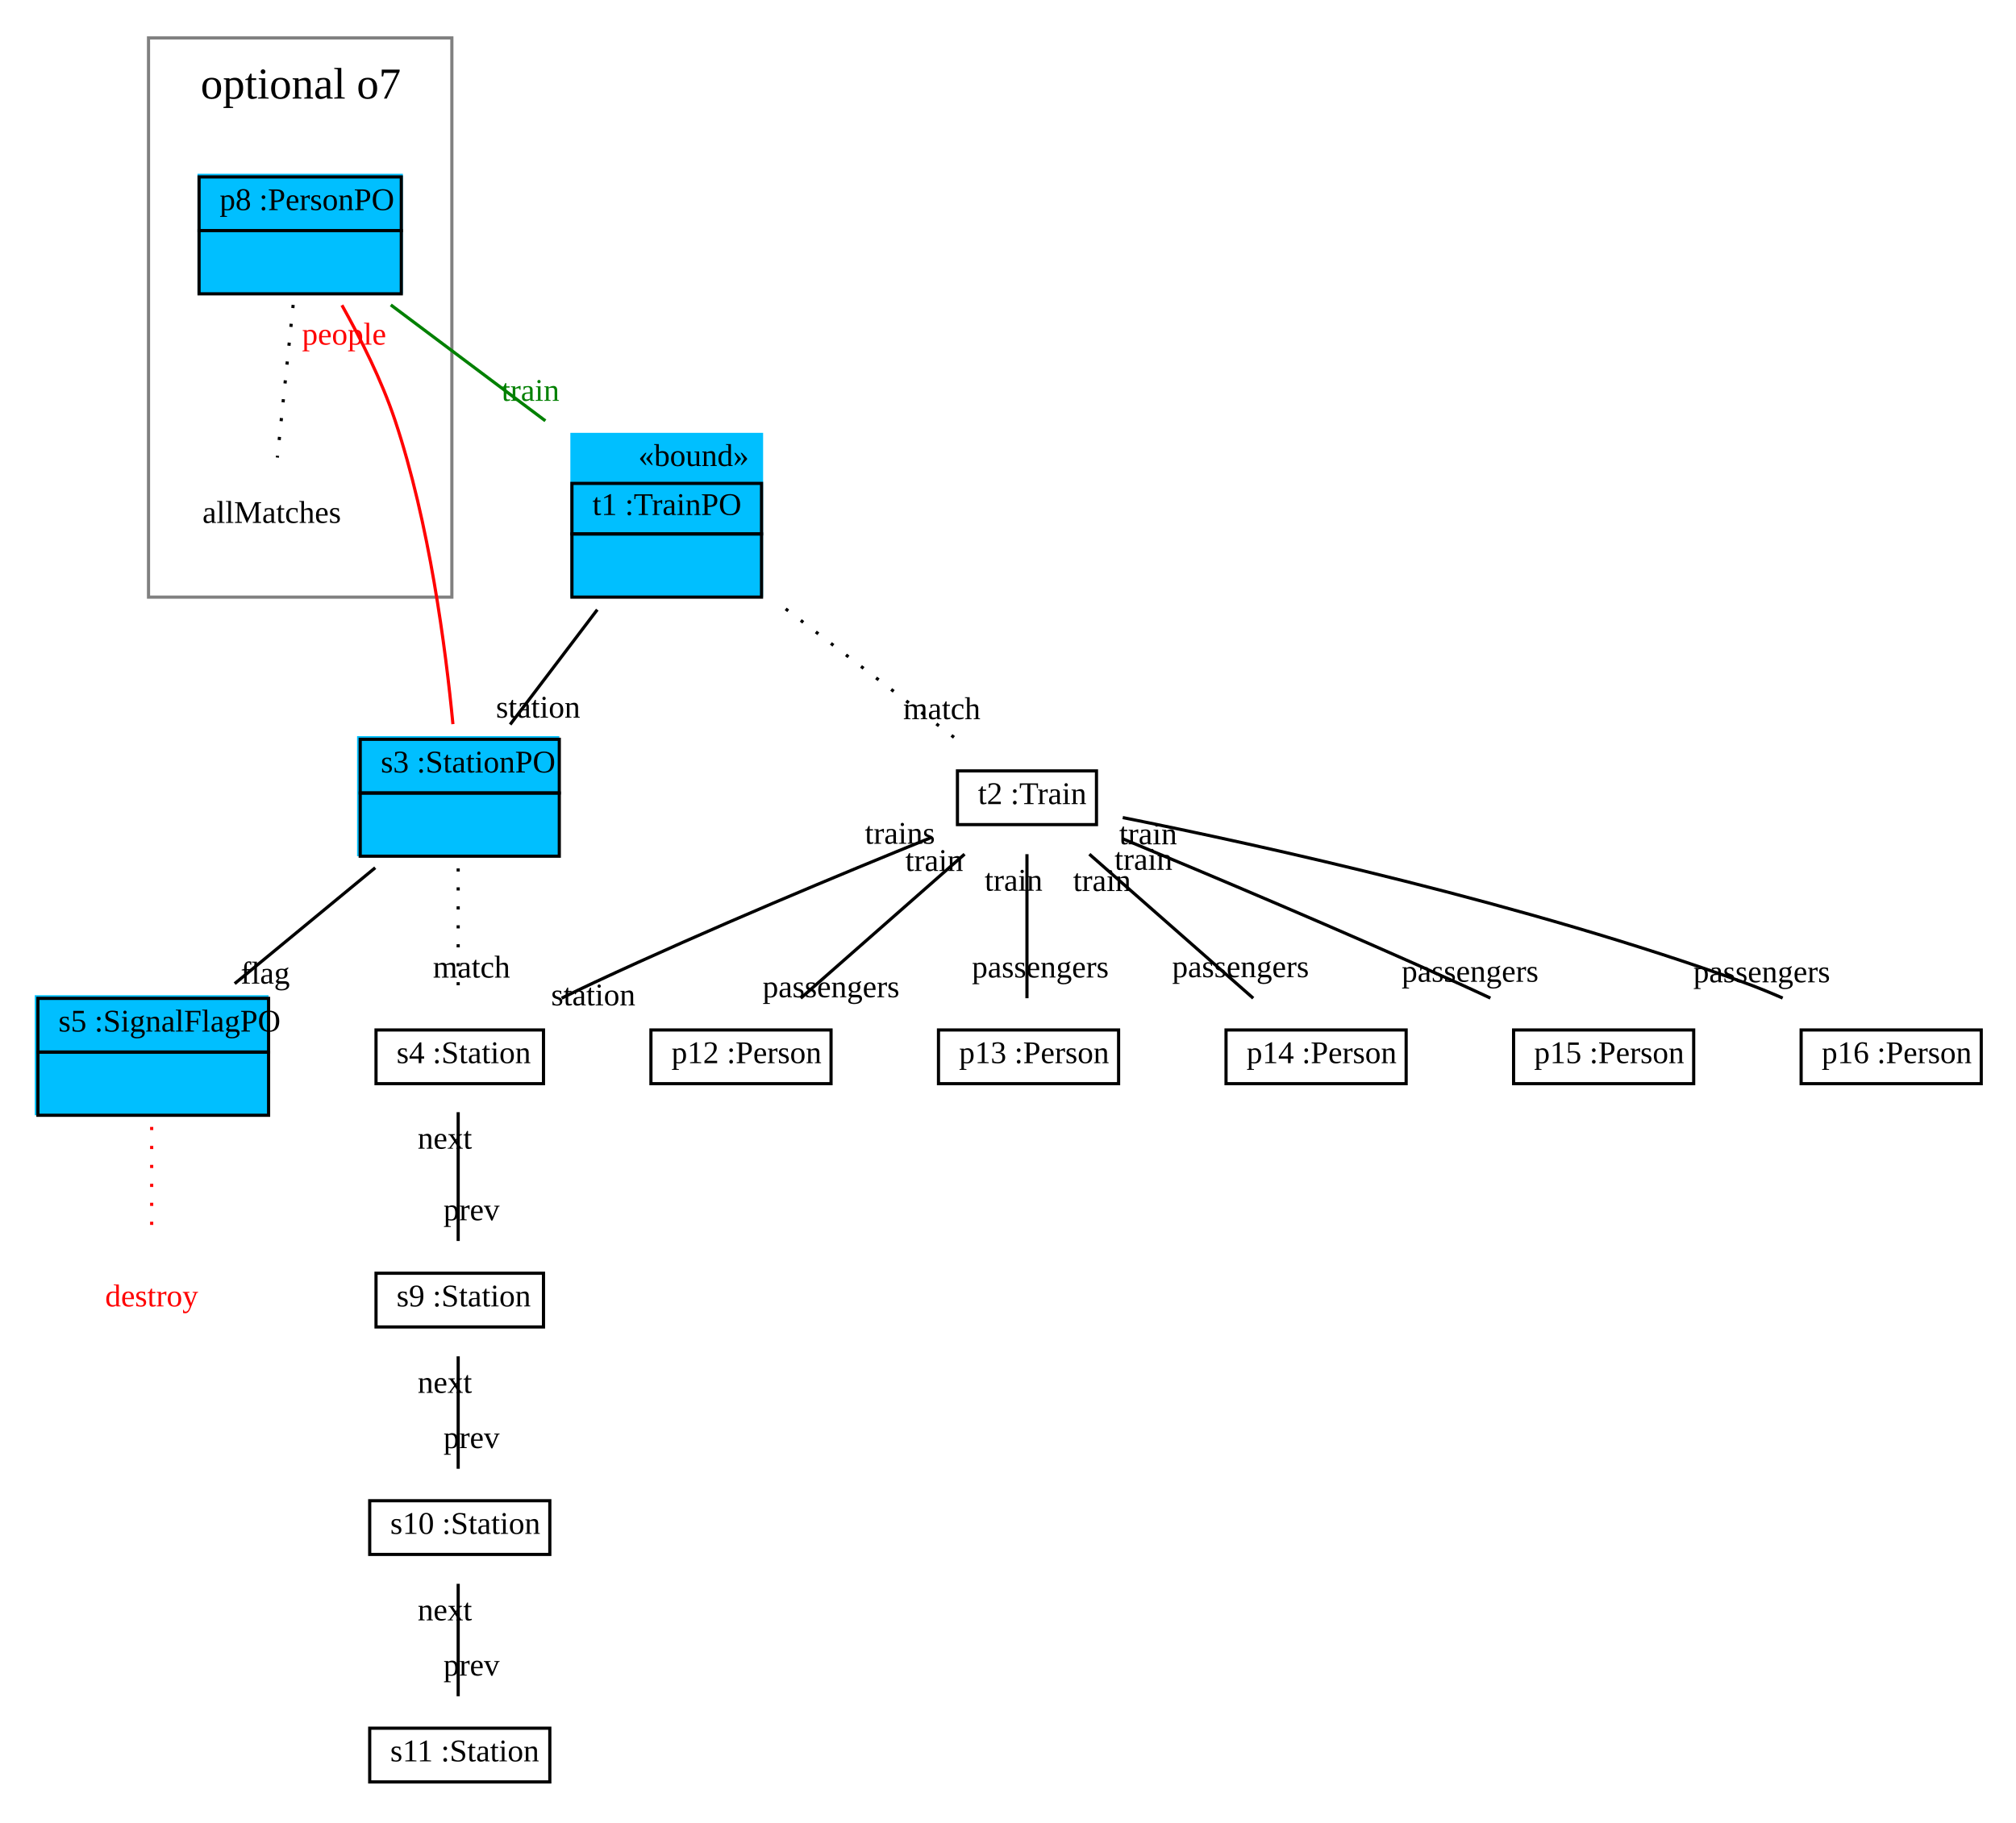
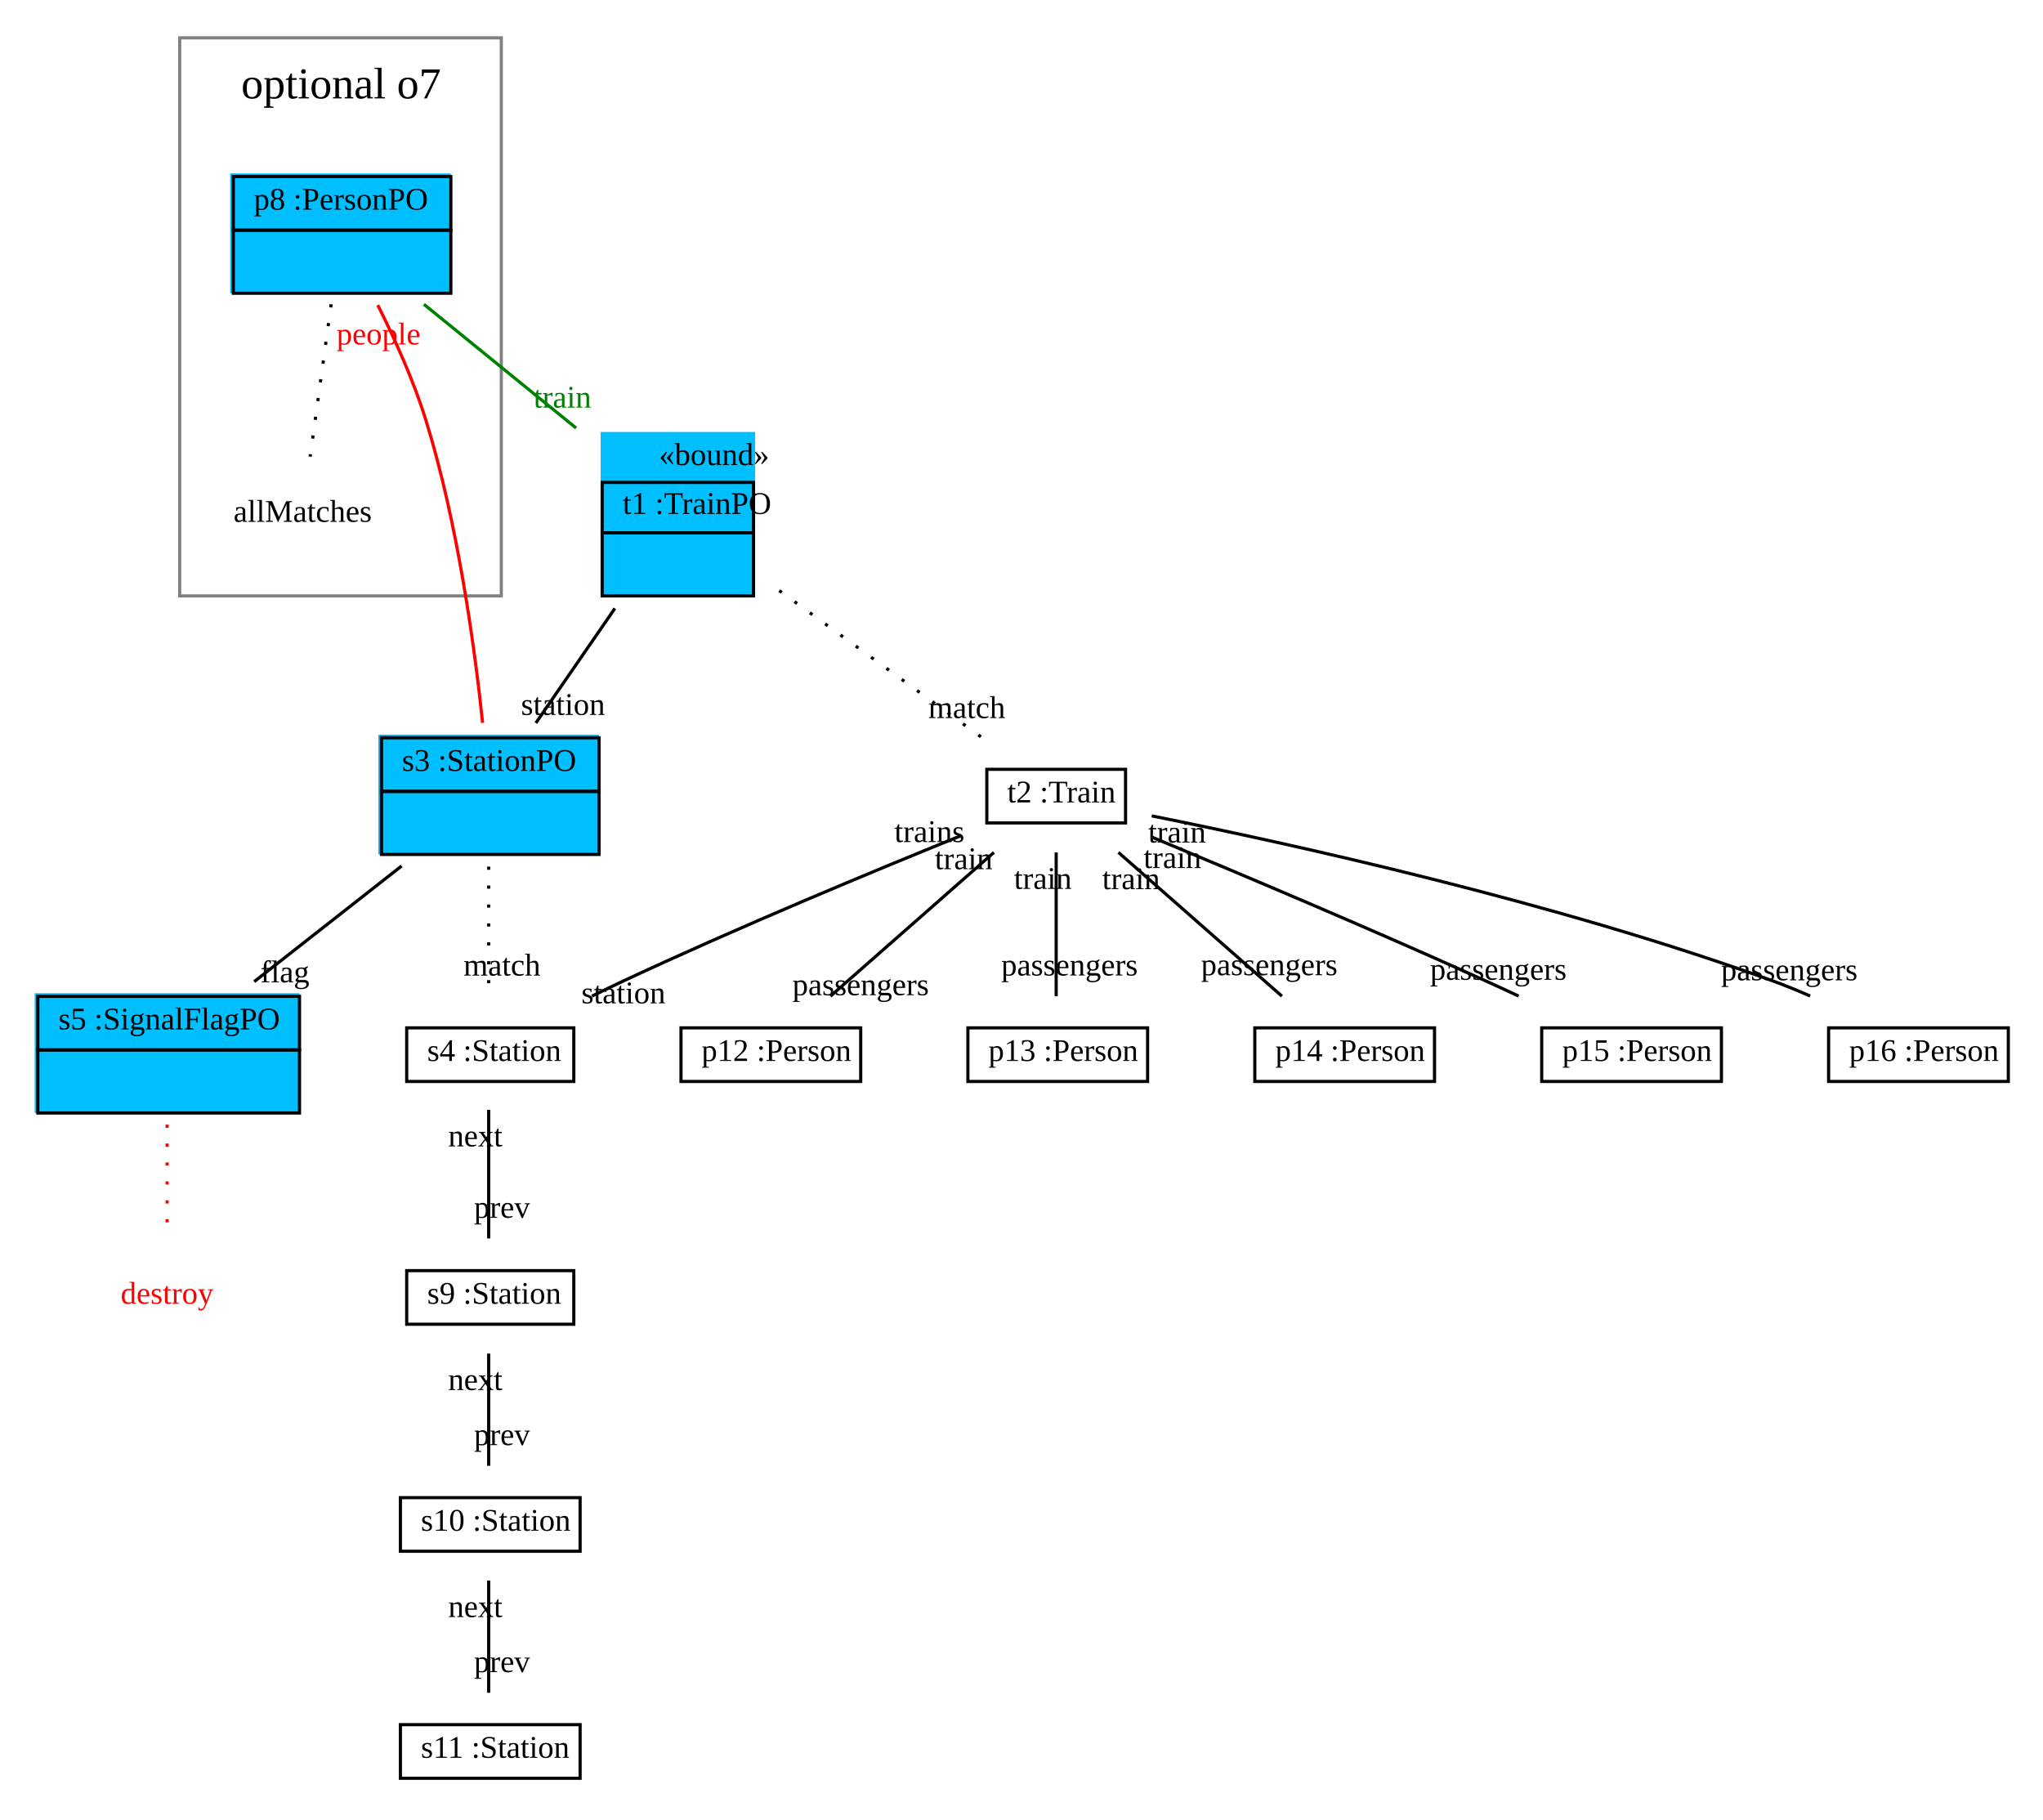
- <svg xmlns="http://www.w3.org/2000/svg" xmlns:xlink="http://www.w3.org/1999/xlink" width="638pt" height="577pt" viewBox="0.00 0.00 638.00 577.00">
+ <svg xmlns="http://www.w3.org/2000/svg" xmlns:xlink="http://www.w3.org/1999/xlink" width="648pt" height="577pt" viewBox="0.00 0.00 648.00 577.00">
  <g id="graph1" class="graph" transform="scale(1 1) rotate(0) translate(4 573)">
-     <polygon fill="white" stroke="white" points="-4,5 -4,-573 635,-573 635,5 -4,5" />
+     <polygon fill="white" stroke="white" points="-4,5 -4,-573 645,-573 645,5 -4,5" />
    <g id="graph2" class="cluster">
-       <polygon fill="none" stroke="grey" points="43,-384 43,-561 139,-561 139,-384 43,-384" />
-       <text text-anchor="start" x="59.5" y="-541.8" font-family="Times New Roman,serif" font-size="14.00">optional o7</text>
+       <polygon fill="none" stroke="grey" points="53,-384 53,-561 155,-561 155,-384 53,-384" />
+       <text text-anchor="start" x="72.5" y="-541.8" font-family="Times New Roman,serif" font-size="14.00">optional o7</text>
    </g>
    <g id="node1" class="node">
-       <polygon fill="deepskyblue" stroke="deepskyblue" points="177,-384.5 177,-435.5 237,-435.5 237,-384.5 177,-384.5" />
-       <text text-anchor="start" x="198" y="-425.5" font-family="Times New Roman,serif" font-size="10.00">«bound»</text>
-       <polygon fill="none" stroke="black" points="177,-404 177,-420 237,-420 237,-404 177,-404" />
-       <text text-anchor="start" x="180.5" y="-410" font-family="Times New Roman,serif" font-size="10.00"> </text>
-       <text text-anchor="start" x="183.5" y="-410" font-family="Times New Roman,serif" font-size="10.00"> t1 :TrainPO </text>
-       <polygon fill="none" stroke="black" points="177,-384 177,-404 237,-404 237,-384 177,-384" />
-       <text text-anchor="start" x="204.5" y="-392" font-family="Times New Roman,serif" font-size="10.00">  </text>
+       <polygon fill="deepskyblue" stroke="deepskyblue" points="187,-384.5 187,-435.5 235,-435.5 235,-384.5 187,-384.5" />
+       <text text-anchor="start" x="205" y="-425.5" font-family="Times New Roman,serif" font-size="10.00">«bound»</text>
+       <polygon fill="none" stroke="black" points="187,-404 187,-420 235,-420 235,-404 187,-404" />
+       <text text-anchor="start" x="190.5" y="-410" font-family="Times New Roman,serif" font-size="10.00"> </text>
+       <text text-anchor="start" x="193.5" y="-410" font-family="Times New Roman,serif" font-size="10.00"> t1 :TrainPO </text>
+       <polygon fill="none" stroke="black" points="187,-384 187,-404 235,-404 235,-384 187,-384" />
+       <text text-anchor="start" x="208.5" y="-392" font-family="Times New Roman,serif" font-size="10.00">  </text>
    </g>
    <g id="node2" class="node">
-       <polygon fill="deepskyblue" stroke="deepskyblue" points="109.5,-302.5 109.5,-339.5 172.5,-339.5 172.5,-302.5 109.5,-302.5" />
-       <polygon fill="none" stroke="black" points="110,-322 110,-339 173,-339 173,-322 110,-322" />
-       <text text-anchor="start" x="113.5" y="-328.5" font-family="Times New Roman,serif" font-size="10.00"> </text>
-       <text text-anchor="start" x="116.5" y="-328.5" font-family="Times New Roman,serif" font-size="10.00"> s3 :StationPO </text>
-       <polygon fill="none" stroke="black" points="110,-302 110,-322 173,-322 173,-302 110,-302" />
-       <text text-anchor="start" x="139" y="-310" font-family="Times New Roman,serif" font-size="10.00">  </text>
+       <polygon fill="deepskyblue" stroke="deepskyblue" points="116.5,-302.5 116.5,-339.5 185.5,-339.5 185.5,-302.5 116.5,-302.5" />
+       <polygon fill="none" stroke="black" points="117,-322 117,-339 186,-339 186,-322 117,-322" />
+       <text text-anchor="start" x="120.5" y="-328.5" font-family="Times New Roman,serif" font-size="10.00"> </text>
+       <text text-anchor="start" x="123.5" y="-328.5" font-family="Times New Roman,serif" font-size="10.00"> s3 :StationPO </text>
+       <polygon fill="none" stroke="black" points="117,-302 117,-322 186,-322 186,-302 117,-302" />
+       <text text-anchor="start" x="149" y="-310" font-family="Times New Roman,serif" font-size="10.00">  </text>
    </g>
    <g id="edge11" class="edge">
-       <path fill="none" stroke="black" d="M185.023,-380.03C176.023,-368.167 165.788,-354.675 157.452,-343.687" />
-       <text text-anchor="middle" x="166.297" y="-345.854" font-family="Times New Roman,serif" font-size="10.00">station</text>
+       <path fill="none" stroke="black" d="M191.021,-380.03C182.839,-368.167 173.534,-354.675 165.957,-343.687" />
+       <text text-anchor="middle" x="174.581" y="-346.249" font-family="Times New Roman,serif" font-size="10.00">station</text>
    </g>
    <g id="node8" class="node">
      <a xlink:href="../examples/org/sdmlib/examples/patternrewriteops/Train.java" xlink:title="&lt;TABLE&gt;">
-         <polygon fill="none" stroke="black" points="299,-312 299,-329 343,-329 343,-312 299,-312" />
-         <text text-anchor="start" x="302.5" y="-318.5" font-family="Times New Roman,serif" font-size="10.00"> </text>
-         <text text-anchor="start" x="305.5" y="-318.5" font-family="Times New Roman,serif" font-size="10.00">t2 :Train</text>
+         <polygon fill="none" stroke="black" points="309,-312 309,-329 353,-329 353,-312 309,-312" />
+         <text text-anchor="start" x="312.5" y="-318.5" font-family="Times New Roman,serif" font-size="10.00"> </text>
+         <text text-anchor="start" x="315.5" y="-318.5" font-family="Times New Roman,serif" font-size="10.00">t2 :Train</text>
      </a>
    </g>
    <g id="edge3" class="edge">
-       <path fill="none" stroke="black" stroke-dasharray="1,5" d="M244.644,-380.272C262.544,-366.611 283.334,-350.745 298.696,-339.021" />
-       <text text-anchor="middle" x="294.055" y="-345.379" font-family="Times New Roman,serif" font-size="10.00">match</text>
+       <path fill="none" stroke="black" stroke-dasharray="1,5" d="M243.158,-385.686C263.43,-370.988 289.15,-352.341 307.511,-339.03" />
+       <text text-anchor="middle" x="302.654" y="-345.271" font-family="Times New Roman,serif" font-size="10.00">match</text>
    </g>
    <g id="node3" class="node">
-       <polygon fill="deepskyblue" stroke="deepskyblue" points="7.5,-220.5 7.5,-257.5 80.5,-257.5 80.5,-220.5 7.5,-220.5" />
-       <polygon fill="none" stroke="black" points="8,-240 8,-257 81,-257 81,-240 8,-240" />
+       <polygon fill="deepskyblue" stroke="deepskyblue" points="7.5,-220.5 7.5,-257.5 90.5,-257.5 90.5,-220.5 7.5,-220.5" />
+       <polygon fill="none" stroke="black" points="8,-240 8,-257 91,-257 91,-240 8,-240" />
      <text text-anchor="start" x="11.5" y="-246.5" font-family="Times New Roman,serif" font-size="10.00"> </text>
      <text text-anchor="start" x="14.5" y="-246.5" font-family="Times New Roman,serif" font-size="10.00"> s5 :SignalFlagPO </text>
-       <polygon fill="none" stroke="black" points="8,-220 8,-240 81,-240 81,-220 8,-220" />
-       <text text-anchor="start" x="42" y="-228" font-family="Times New Roman,serif" font-size="10.00">  </text>
+       <polygon fill="none" stroke="black" points="8,-220 8,-240 91,-240 91,-220 8,-220" />
+       <text text-anchor="start" x="47" y="-228" font-family="Times New Roman,serif" font-size="10.00">  </text>
    </g>
    <g id="edge13" class="edge">
-       <path fill="none" stroke="black" d="M114.75,-298.351C100.948,-286.967 84.076,-273.052 70.271,-261.666" />
-       <text text-anchor="middle" x="79.951" y="-261.673" font-family="Times New Roman,serif" font-size="10.00">flag</text>
+       <path fill="none" stroke="black" d="M123.397,-298.351C108.883,-286.967 91.142,-273.052 76.625,-261.666" />
+       <text text-anchor="middle" x="86.364" y="-261.434" font-family="Times New Roman,serif" font-size="10.00">flag</text>
    </g>
    <g id="node6" class="node">
-       <polygon fill="deepskyblue" stroke="deepskyblue" points="59,-480.5 59,-517.5 123,-517.5 123,-480.5 59,-480.5" />
-       <polygon fill="none" stroke="black" points="59,-500 59,-517 123,-517 123,-500 59,-500" />
-       <text text-anchor="start" x="62.5" y="-506.5" font-family="Times New Roman,serif" font-size="10.00"> </text>
-       <text text-anchor="start" x="65.5" y="-506.5" font-family="Times New Roman,serif" font-size="10.00"> p8 :PersonPO </text>
-       <polygon fill="none" stroke="black" points="59,-480 59,-500 123,-500 123,-480 59,-480" />
-       <text text-anchor="start" x="88.5" y="-488" font-family="Times New Roman,serif" font-size="10.00">  </text>
+       <polygon fill="deepskyblue" stroke="deepskyblue" points="69.5,-480.5 69.5,-517.5 138.5,-517.5 138.5,-480.5 69.5,-480.5" />
+       <polygon fill="none" stroke="black" points="70,-500 70,-517 139,-517 139,-500 70,-500" />
+       <text text-anchor="start" x="73.5" y="-506.5" font-family="Times New Roman,serif" font-size="10.00"> </text>
+       <text text-anchor="start" x="76.5" y="-506.5" font-family="Times New Roman,serif" font-size="10.00"> p8 :PersonPO </text>
+       <polygon fill="none" stroke="black" points="70,-480 70,-500 139,-500 139,-480 70,-480" />
+       <text text-anchor="start" x="102" y="-488" font-family="Times New Roman,serif" font-size="10.00">  </text>
    </g>
    <g id="edge15" class="edge">
-       <path fill="none" stroke="red" d="M139.336,-343.805C137.036,-367.864 131.87,-407.485 121,-440 116.795,-452.58 110.167,-465.776 104.209,-476.397" />
-       <text text-anchor="middle" x="104.9" y="-463.921" font-family="Times New Roman,serif" font-size="10.00" fill="red">people</text>
+       <path fill="none" stroke="red" d="M149.078,-343.722C146.553,-367.708 141.19,-407.265 131,-440 127.137,-452.408 121.166,-465.589 115.82,-476.245" />
+       <text text-anchor="middle" x="116.057" y="-463.748" font-family="Times New Roman,serif" font-size="10.00" fill="red">people</text>
    </g>
    <g id="node9" class="node">
      <a xlink:href="../examples/org/sdmlib/examples/patternrewriteops/Station.java" xlink:title="&lt;TABLE&gt;">
-         <polygon fill="none" stroke="black" points="115,-230 115,-247 168,-247 168,-230 115,-230" />
-         <text text-anchor="start" x="118.5" y="-236.5" font-family="Times New Roman,serif" font-size="10.00"> </text>
-         <text text-anchor="start" x="121.5" y="-236.5" font-family="Times New Roman,serif" font-size="10.00">s4 :Station</text>
+         <polygon fill="none" stroke="black" points="125,-230 125,-247 178,-247 178,-230 125,-230" />
+         <text text-anchor="start" x="128.5" y="-236.5" font-family="Times New Roman,serif" font-size="10.00"> </text>
+         <text text-anchor="start" x="131.5" y="-236.5" font-family="Times New Roman,serif" font-size="10.00">s4 :Station</text>
      </a>
    </g>
    <g id="edge5" class="edge">
-       <path fill="none" stroke="black" stroke-dasharray="1,5" d="M141,-298.14C141,-285.186 141,-269.013 141,-257.015" />
-       <text text-anchor="middle" x="145.226" y="-263.578" font-family="Times New Roman,serif" font-size="10.00">match</text>
+       <path fill="none" stroke="black" stroke-dasharray="1,5" d="M151,-298.14C151,-285.186 151,-269.013 151,-257.015" />
+       <text text-anchor="middle" x="155.226" y="-263.578" font-family="Times New Roman,serif" font-size="10.00">match</text>
    </g>
    <g id="node4" class="node">
-       <text text-anchor="middle" x="44" y="-159.5" font-family="Times New Roman,serif" font-size="10.00" fill="red">destroy</text>
+       <text text-anchor="middle" x="49" y="-159.5" font-family="Times New Roman,serif" font-size="10.00" fill="red">destroy</text>
    </g>
    <g id="edge7" class="edge">
-       <path fill="none" stroke="red" stroke-dasharray="1,5" d="M44,-216.307C44,-204.886 44,-191.07 44,-180.366" />
+       <path fill="none" stroke="red" stroke-dasharray="1,5" d="M49,-216.307C49,-204.886 49,-191.07 49,-180.366" />
    </g>
    <g id="edge17" class="edge">
-       <path fill="none" stroke="green" d="M119.674,-476.494C134.434,-465.424 152.633,-451.775 168.59,-439.807" />
-       <text text-anchor="middle" x="163.875" y="-446.126" font-family="Times New Roman,serif" font-size="10.00" fill="green">train</text>
+       <path fill="none" stroke="green" d="M130.449,-476.494C145.055,-464.619 163.31,-449.776 178.747,-437.225" />
+       <text text-anchor="middle" x="174.381" y="-443.721" font-family="Times New Roman,serif" font-size="10.00" fill="green">train</text>
    </g>
    <g id="node7" class="node">
-       <text text-anchor="middle" x="82" y="-407.5" font-family="Times New Roman,serif" font-size="10.00">allMatches</text>
+       <text text-anchor="middle" x="92" y="-407.5" font-family="Times New Roman,serif" font-size="10.00">allMatches</text>
    </g>
    <g id="edge9" class="edge">
-       <path fill="none" stroke="black" stroke-dasharray="1,5" d="M88.775,-476.494C87.234,-461.6 85.211,-442.037 83.777,-428.182" />
+       <path fill="none" stroke="black" stroke-dasharray="1,5" d="M101.034,-476.494C98.979,-461.6 96.281,-442.037 94.37,-428.182" />
    </g>
    <g id="edge19" class="edge">
-       <path fill="none" stroke="black" d="M290.792,-307.946C262.848,-296.623 220.277,-278.932 184,-262 180.657,-260.439 177.192,-258.765 173.747,-257.063" />
-       <text text-anchor="middle" x="183.745" y="-254.78" font-family="Times New Roman,serif" font-size="10.00">station</text>
-       <text text-anchor="middle" x="280.805" y="-305.945" font-family="Times New Roman,serif" font-size="10.00">trains</text>
+       <path fill="none" stroke="black" d="M300.792,-307.946C272.848,-296.623 230.277,-278.932 194,-262 190.657,-260.439 187.192,-258.765 183.747,-257.063" />
+       <text text-anchor="middle" x="193.745" y="-254.78" font-family="Times New Roman,serif" font-size="10.00">station</text>
+       <text text-anchor="middle" x="290.805" y="-305.945" font-family="Times New Roman,serif" font-size="10.00">trains</text>
    </g>
    <g id="node13" class="node">
      <a xlink:href="../examples/org/sdmlib/examples/patternrewriteops/Person.java" xlink:title="&lt;TABLE&gt;">
-         <polygon fill="none" stroke="black" points="202,-230 202,-247 259,-247 259,-230 202,-230" />
-         <text text-anchor="start" x="205.5" y="-236.5" font-family="Times New Roman,serif" font-size="10.00"> </text>
-         <text text-anchor="start" x="208.5" y="-236.5" font-family="Times New Roman,serif" font-size="10.00">p12 :Person</text>
+         <polygon fill="none" stroke="black" points="212,-230 212,-247 269,-247 269,-230 212,-230" />
+         <text text-anchor="start" x="215.5" y="-236.5" font-family="Times New Roman,serif" font-size="10.00"> </text>
+         <text text-anchor="start" x="218.5" y="-236.5" font-family="Times New Roman,serif" font-size="10.00">p12 :Person</text>
      </a>
    </g>
    <g id="edge21" class="edge">
-       <path fill="none" stroke="black" d="M301.254,-302.641C285.886,-289.131 264.673,-270.482 249.394,-257.05" />
-       <text text-anchor="middle" x="258.992" y="-257.36" font-family="Times New Roman,serif" font-size="10.00">passengers</text>
-       <text text-anchor="middle" x="291.657" y="-297.331" font-family="Times New Roman,serif" font-size="10.00">train</text>
+       <path fill="none" stroke="black" d="M311.254,-302.641C295.886,-289.131 274.673,-270.482 259.394,-257.05" />
+       <text text-anchor="middle" x="268.992" y="-257.36" font-family="Times New Roman,serif" font-size="10.00">passengers</text>
+       <text text-anchor="middle" x="301.657" y="-297.331" font-family="Times New Roman,serif" font-size="10.00">train</text>
    </g>
    <g id="node14" class="node">
      <a xlink:href="../examples/org/sdmlib/examples/patternrewriteops/Person.java" xlink:title="&lt;TABLE&gt;">
-         <polygon fill="none" stroke="black" points="293,-230 293,-247 350,-247 350,-230 293,-230" />
-         <text text-anchor="start" x="296.5" y="-236.5" font-family="Times New Roman,serif" font-size="10.00"> </text>
-         <text text-anchor="start" x="299.5" y="-236.5" font-family="Times New Roman,serif" font-size="10.00">p13 :Person</text>
+         <polygon fill="none" stroke="black" points="303,-230 303,-247 360,-247 360,-230 303,-230" />
+         <text text-anchor="start" x="306.5" y="-236.5" font-family="Times New Roman,serif" font-size="10.00"> </text>
+         <text text-anchor="start" x="309.5" y="-236.5" font-family="Times New Roman,serif" font-size="10.00">p13 :Person</text>
      </a>
    </g>
    <g id="edge23" class="edge">
-       <path fill="none" stroke="black" d="M321,-302.641C321,-289.131 321,-270.482 321,-257.05" />
-       <text text-anchor="middle" x="325.226" y="-263.613" font-family="Times New Roman,serif" font-size="10.00">passengers</text>
-       <text text-anchor="middle" x="316.774" y="-291.078" font-family="Times New Roman,serif" font-size="10.00">train</text>
+       <path fill="none" stroke="black" d="M331,-302.641C331,-289.131 331,-270.482 331,-257.05" />
+       <text text-anchor="middle" x="335.226" y="-263.613" font-family="Times New Roman,serif" font-size="10.00">passengers</text>
+       <text text-anchor="middle" x="326.774" y="-291.078" font-family="Times New Roman,serif" font-size="10.00">train</text>
    </g>
    <g id="node15" class="node">
      <a xlink:href="../examples/org/sdmlib/examples/patternrewriteops/Person.java" xlink:title="&lt;TABLE&gt;">
-         <polygon fill="none" stroke="black" points="384,-230 384,-247 441,-247 441,-230 384,-230" />
-         <text text-anchor="start" x="387.5" y="-236.5" font-family="Times New Roman,serif" font-size="10.00"> </text>
-         <text text-anchor="start" x="390.5" y="-236.5" font-family="Times New Roman,serif" font-size="10.00">p14 :Person</text>
+         <polygon fill="none" stroke="black" points="394,-230 394,-247 451,-247 451,-230 394,-230" />
+         <text text-anchor="start" x="397.5" y="-236.5" font-family="Times New Roman,serif" font-size="10.00"> </text>
+         <text text-anchor="start" x="400.5" y="-236.5" font-family="Times New Roman,serif" font-size="10.00">p14 :Person</text>
      </a>
    </g>
    <g id="edge25" class="edge">
-       <path fill="none" stroke="black" d="M340.746,-302.641C356.114,-289.131 377.327,-270.482 392.606,-257.05" />
-       <text text-anchor="middle" x="388.589" y="-263.708" font-family="Times New Roman,serif" font-size="10.00">passengers</text>
-       <text text-anchor="middle" x="344.762" y="-290.983" font-family="Times New Roman,serif" font-size="10.00">train</text>
+       <path fill="none" stroke="black" d="M350.746,-302.641C366.114,-289.131 387.327,-270.482 402.606,-257.05" />
+       <text text-anchor="middle" x="398.589" y="-263.708" font-family="Times New Roman,serif" font-size="10.00">passengers</text>
+       <text text-anchor="middle" x="354.762" y="-290.983" font-family="Times New Roman,serif" font-size="10.00">train</text>
    </g>
    <g id="node16" class="node">
      <a xlink:href="../examples/org/sdmlib/examples/patternrewriteops/Person.java" xlink:title="&lt;TABLE&gt;">
-         <polygon fill="none" stroke="black" points="475,-230 475,-247 532,-247 532,-230 475,-230" />
-         <text text-anchor="start" x="478.5" y="-236.5" font-family="Times New Roman,serif" font-size="10.00"> </text>
-         <text text-anchor="start" x="481.5" y="-236.5" font-family="Times New Roman,serif" font-size="10.00">p15 :Person</text>
+         <polygon fill="none" stroke="black" points="485,-230 485,-247 542,-247 542,-230 485,-230" />
+         <text text-anchor="start" x="488.5" y="-236.5" font-family="Times New Roman,serif" font-size="10.00"> </text>
+         <text text-anchor="start" x="491.5" y="-236.5" font-family="Times New Roman,serif" font-size="10.00">p15 :Person</text>
      </a>
    </g>
    <g id="edge27" class="edge">
-       <path fill="none" stroke="black" d="M351.143,-307.582C378.81,-296.081 420.864,-278.338 457,-262 460.469,-260.432 464.07,-258.77 467.661,-257.09" />
-       <text text-anchor="middle" x="461.239" y="-262.255" font-family="Times New Roman,serif" font-size="10.00">passengers</text>
-       <text text-anchor="middle" x="357.883" y="-297.695" font-family="Times New Roman,serif" font-size="10.00">train</text>
+       <path fill="none" stroke="black" d="M361.143,-307.582C388.81,-296.081 430.864,-278.338 467,-262 470.469,-260.432 474.07,-258.77 477.661,-257.09" />
+       <text text-anchor="middle" x="471.239" y="-262.255" font-family="Times New Roman,serif" font-size="10.00">passengers</text>
+       <text text-anchor="middle" x="367.883" y="-297.695" font-family="Times New Roman,serif" font-size="10.00">train</text>
    </g>
    <g id="node17" class="node">
      <a xlink:href="../examples/org/sdmlib/examples/patternrewriteops/Person.java" xlink:title="&lt;TABLE&gt;">
-         <polygon fill="none" stroke="black" points="566,-230 566,-247 623,-247 623,-230 566,-230" />
-         <text text-anchor="start" x="569.5" y="-236.5" font-family="Times New Roman,serif" font-size="10.00"> </text>
-         <text text-anchor="start" x="572.5" y="-236.5" font-family="Times New Roman,serif" font-size="10.00">p16 :Person</text>
+         <polygon fill="none" stroke="black" points="576,-230 576,-247 633,-247 633,-230 576,-230" />
+         <text text-anchor="start" x="579.5" y="-236.5" font-family="Times New Roman,serif" font-size="10.00"> </text>
+         <text text-anchor="start" x="582.5" y="-236.5" font-family="Times New Roman,serif" font-size="10.00">p16 :Person</text>
      </a>
    </g>
    <g id="edge29" class="edge">
-       <path fill="none" stroke="black" d="M351.311,-314.23C395.378,-305.401 479.367,-286.908 548,-262 551.994,-260.55 556.108,-258.871 560.156,-257.099" />
-       <text text-anchor="middle" x="553.529" y="-262.088" font-family="Times New Roman,serif" font-size="10.00">passengers</text>
-       <text text-anchor="middle" x="359.344" y="-305.775" font-family="Times New Roman,serif" font-size="10.00">train</text>
+       <path fill="none" stroke="black" d="M361.311,-314.23C405.378,-305.401 489.367,-286.908 558,-262 561.994,-260.55 566.108,-258.871 570.156,-257.099" />
+       <text text-anchor="middle" x="563.529" y="-262.088" font-family="Times New Roman,serif" font-size="10.00">passengers</text>
+       <text text-anchor="middle" x="369.344" y="-305.775" font-family="Times New Roman,serif" font-size="10.00">train</text>
    </g>
    <g id="node10" class="node">
      <a xlink:href="../examples/org/sdmlib/examples/patternrewriteops/Station.java" xlink:title="&lt;TABLE&gt;">
-         <polygon fill="none" stroke="black" points="115,-153 115,-170 168,-170 168,-153 115,-153" />
-         <text text-anchor="start" x="118.5" y="-159.5" font-family="Times New Roman,serif" font-size="10.00"> </text>
-         <text text-anchor="start" x="121.5" y="-159.5" font-family="Times New Roman,serif" font-size="10.00">s9 :Station</text>
+         <polygon fill="none" stroke="black" points="125,-153 125,-170 178,-170 178,-153 125,-153" />
+         <text text-anchor="start" x="128.5" y="-159.5" font-family="Times New Roman,serif" font-size="10.00"> </text>
+         <text text-anchor="start" x="131.5" y="-159.5" font-family="Times New Roman,serif" font-size="10.00">s9 :Station</text>
      </a>
    </g>
    <g id="edge31" class="edge">
-       <path fill="none" stroke="black" d="M141,-220.981C141,-208.794 141,-192.442 141,-180.211" />
-       <text text-anchor="middle" x="145.226" y="-186.774" font-family="Times New Roman,serif" font-size="10.00">prev</text>
-       <text text-anchor="middle" x="136.774" y="-209.418" font-family="Times New Roman,serif" font-size="10.00">next</text>
+       <path fill="none" stroke="black" d="M151,-220.981C151,-208.794 151,-192.442 151,-180.211" />
+       <text text-anchor="middle" x="155.226" y="-186.774" font-family="Times New Roman,serif" font-size="10.00">prev</text>
+       <text text-anchor="middle" x="146.774" y="-209.418" font-family="Times New Roman,serif" font-size="10.00">next</text>
    </g>
    <g id="node11" class="node">
      <a xlink:href="../examples/org/sdmlib/examples/patternrewriteops/Station.java" xlink:title="&lt;TABLE&gt;">
-         <polygon fill="none" stroke="black" points="113,-81 113,-98 170,-98 170,-81 113,-81" />
-         <text text-anchor="start" x="116.5" y="-87.5" font-family="Times New Roman,serif" font-size="10.00"> </text>
-         <text text-anchor="start" x="119.5" y="-87.5" font-family="Times New Roman,serif" font-size="10.00">s10 :Station</text>
+         <polygon fill="none" stroke="black" points="123,-81 123,-98 180,-98 180,-81 123,-81" />
+         <text text-anchor="start" x="126.5" y="-87.5" font-family="Times New Roman,serif" font-size="10.00"> </text>
+         <text text-anchor="start" x="129.5" y="-87.5" font-family="Times New Roman,serif" font-size="10.00">s10 :Station</text>
      </a>
    </g>
    <g id="edge33" class="edge">
-       <path fill="none" stroke="black" d="M141,-143.697C141,-132.846 141,-118.917 141,-108.104" />
-       <text text-anchor="middle" x="145.226" y="-114.667" font-family="Times New Roman,serif" font-size="10.00">prev</text>
-       <text text-anchor="middle" x="136.774" y="-132.134" font-family="Times New Roman,serif" font-size="10.00">next</text>
+       <path fill="none" stroke="black" d="M151,-143.697C151,-132.846 151,-118.917 151,-108.104" />
+       <text text-anchor="middle" x="155.226" y="-114.667" font-family="Times New Roman,serif" font-size="10.00">prev</text>
+       <text text-anchor="middle" x="146.774" y="-132.134" font-family="Times New Roman,serif" font-size="10.00">next</text>
    </g>
    <g id="node12" class="node">
      <a xlink:href="../examples/org/sdmlib/examples/patternrewriteops/Station.java" xlink:title="&lt;TABLE&gt;">
-         <polygon fill="none" stroke="black" points="113,-9 113,-26 170,-26 170,-9 113,-9" />
-         <text text-anchor="start" x="116.5" y="-15.5" font-family="Times New Roman,serif" font-size="10.00"> </text>
-         <text text-anchor="start" x="119.5" y="-15.5" font-family="Times New Roman,serif" font-size="10.00">s11 :Station</text>
+         <polygon fill="none" stroke="black" points="123,-9 123,-26 180,-26 180,-9 123,-9" />
+         <text text-anchor="start" x="126.5" y="-15.5" font-family="Times New Roman,serif" font-size="10.00"> </text>
+         <text text-anchor="start" x="129.5" y="-15.5" font-family="Times New Roman,serif" font-size="10.00">s11 :Station</text>
      </a>
    </g>
    <g id="edge35" class="edge">
-       <path fill="none" stroke="black" d="M141,-71.697C141,-60.846 141,-46.917 141,-36.104" />
-       <text text-anchor="middle" x="145.226" y="-42.667" font-family="Times New Roman,serif" font-size="10.00">prev</text>
-       <text text-anchor="middle" x="136.774" y="-60.133" font-family="Times New Roman,serif" font-size="10.00">next</text>
+       <path fill="none" stroke="black" d="M151,-71.697C151,-60.846 151,-46.917 151,-36.104" />
+       <text text-anchor="middle" x="155.226" y="-42.667" font-family="Times New Roman,serif" font-size="10.00">prev</text>
+       <text text-anchor="middle" x="146.774" y="-60.133" font-family="Times New Roman,serif" font-size="10.00">next</text>
    </g>
  </g>
</svg>
